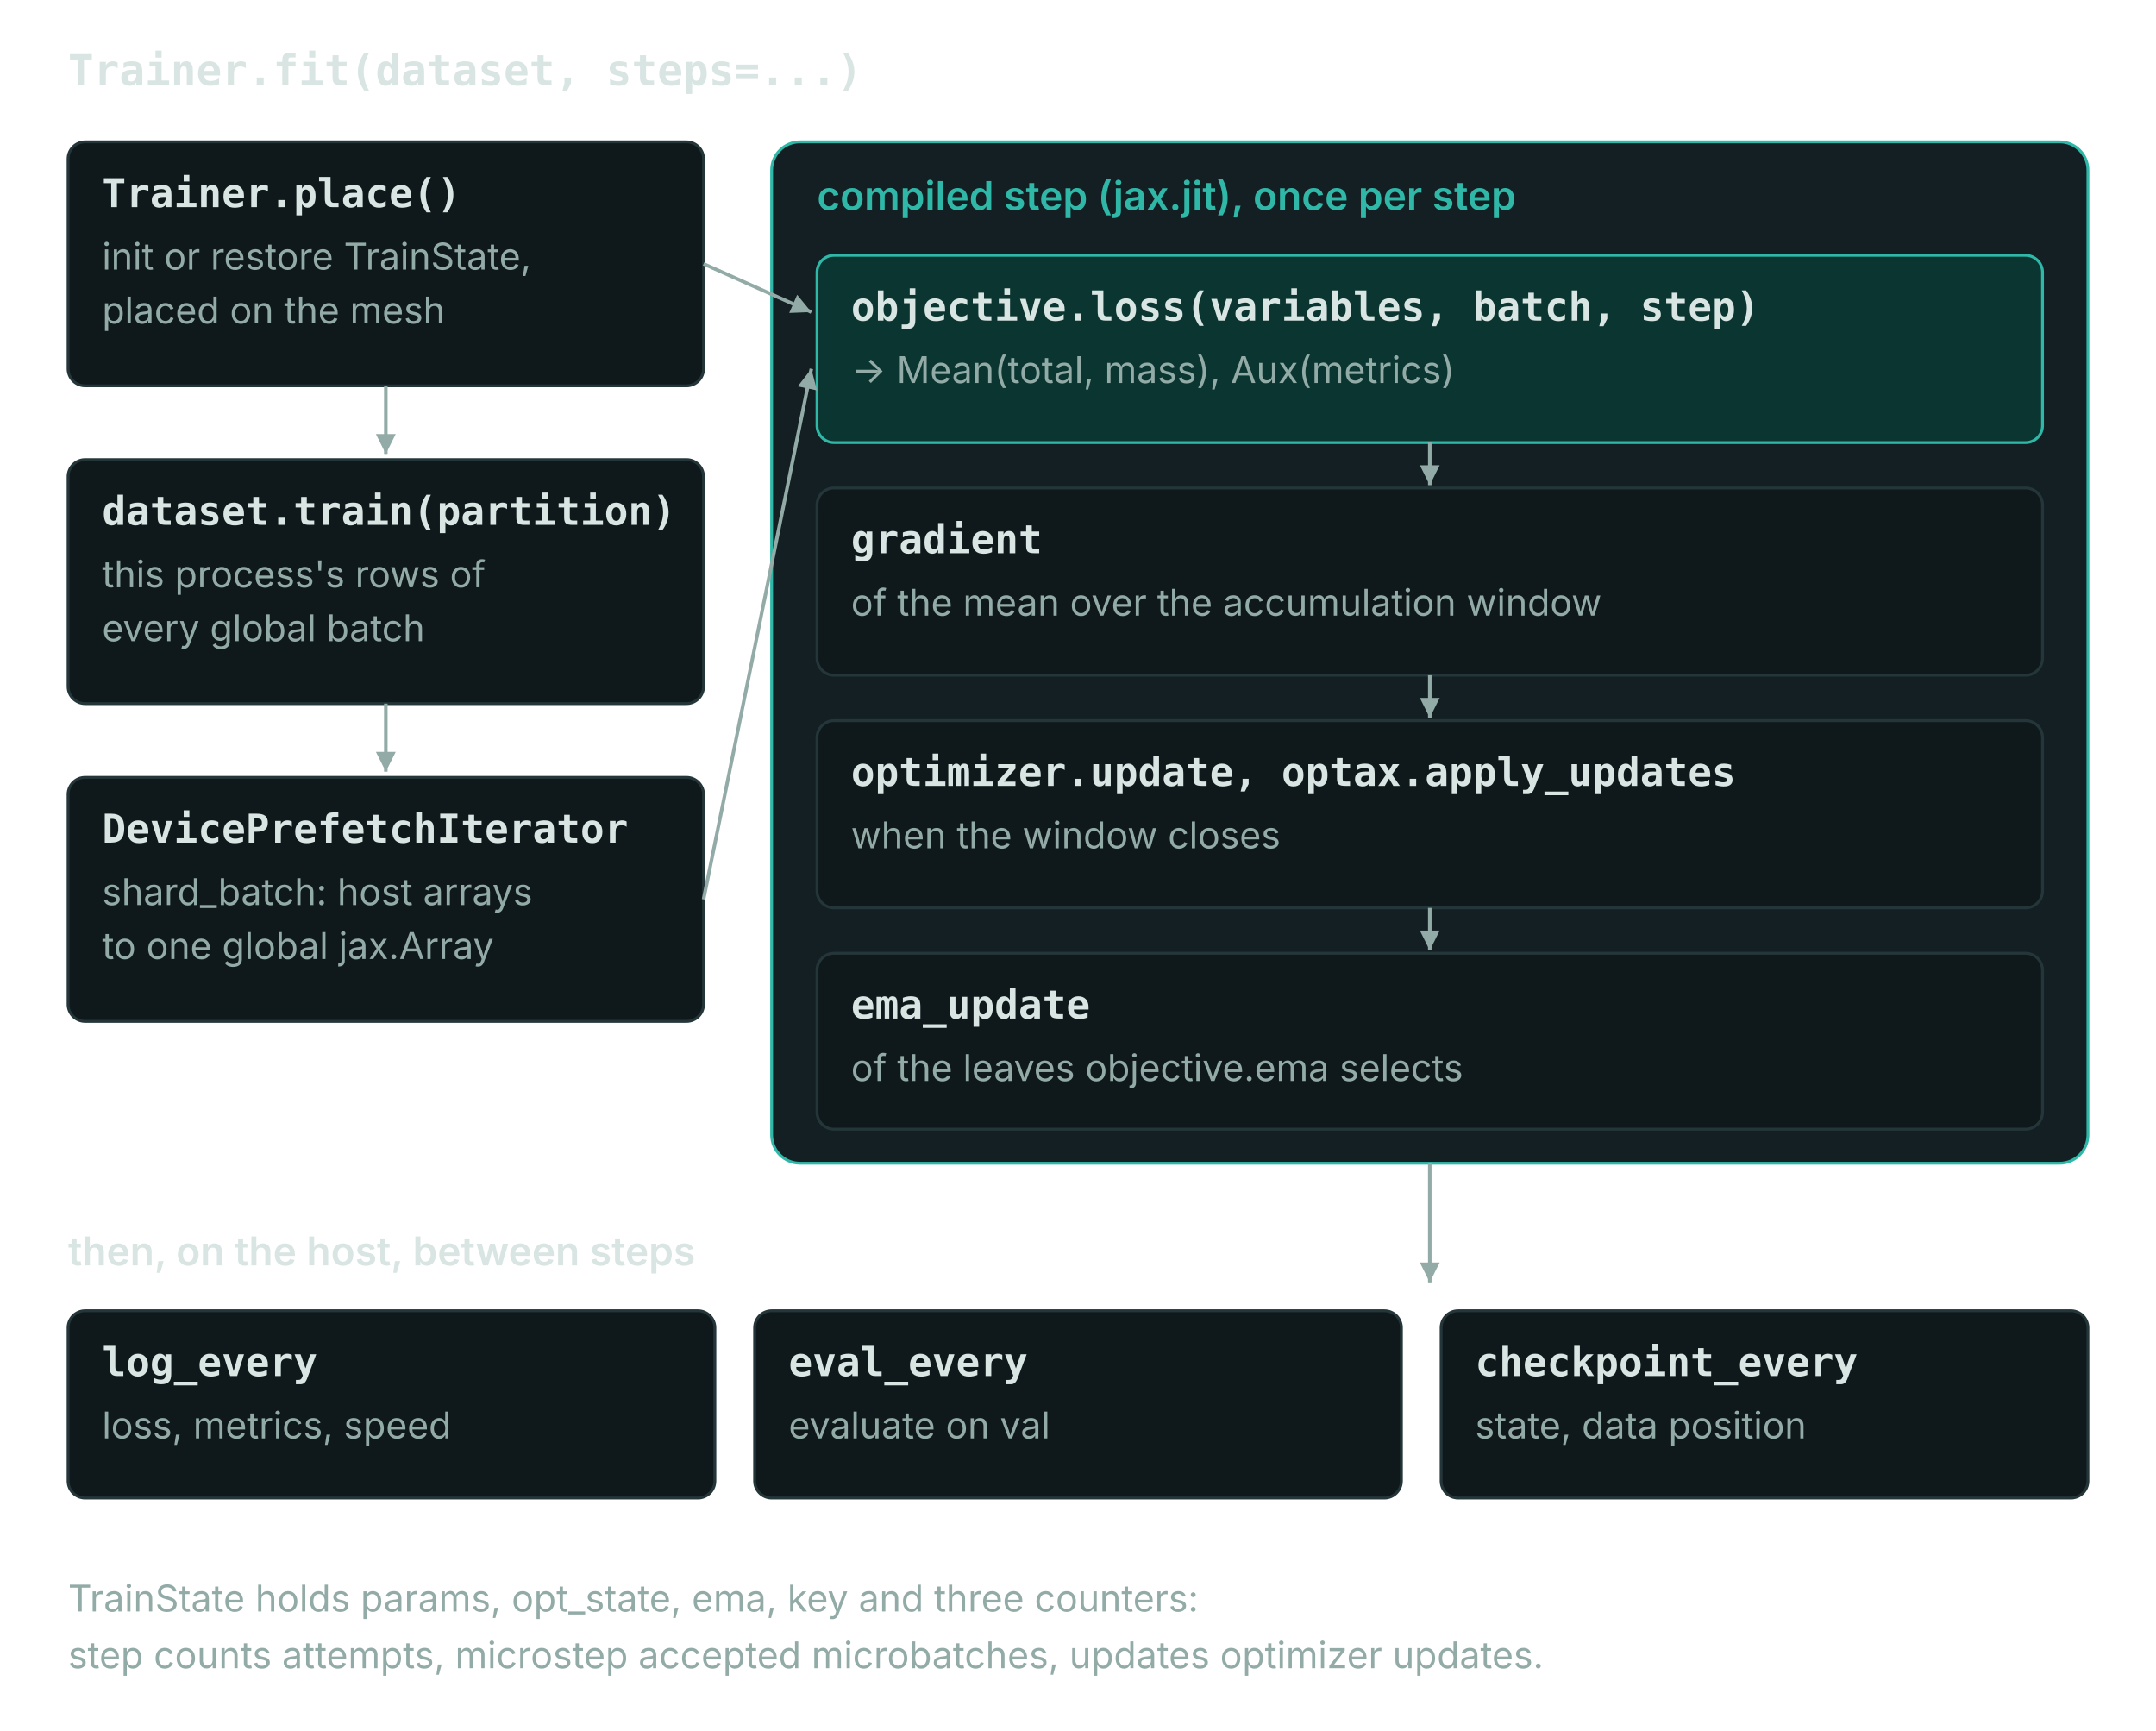
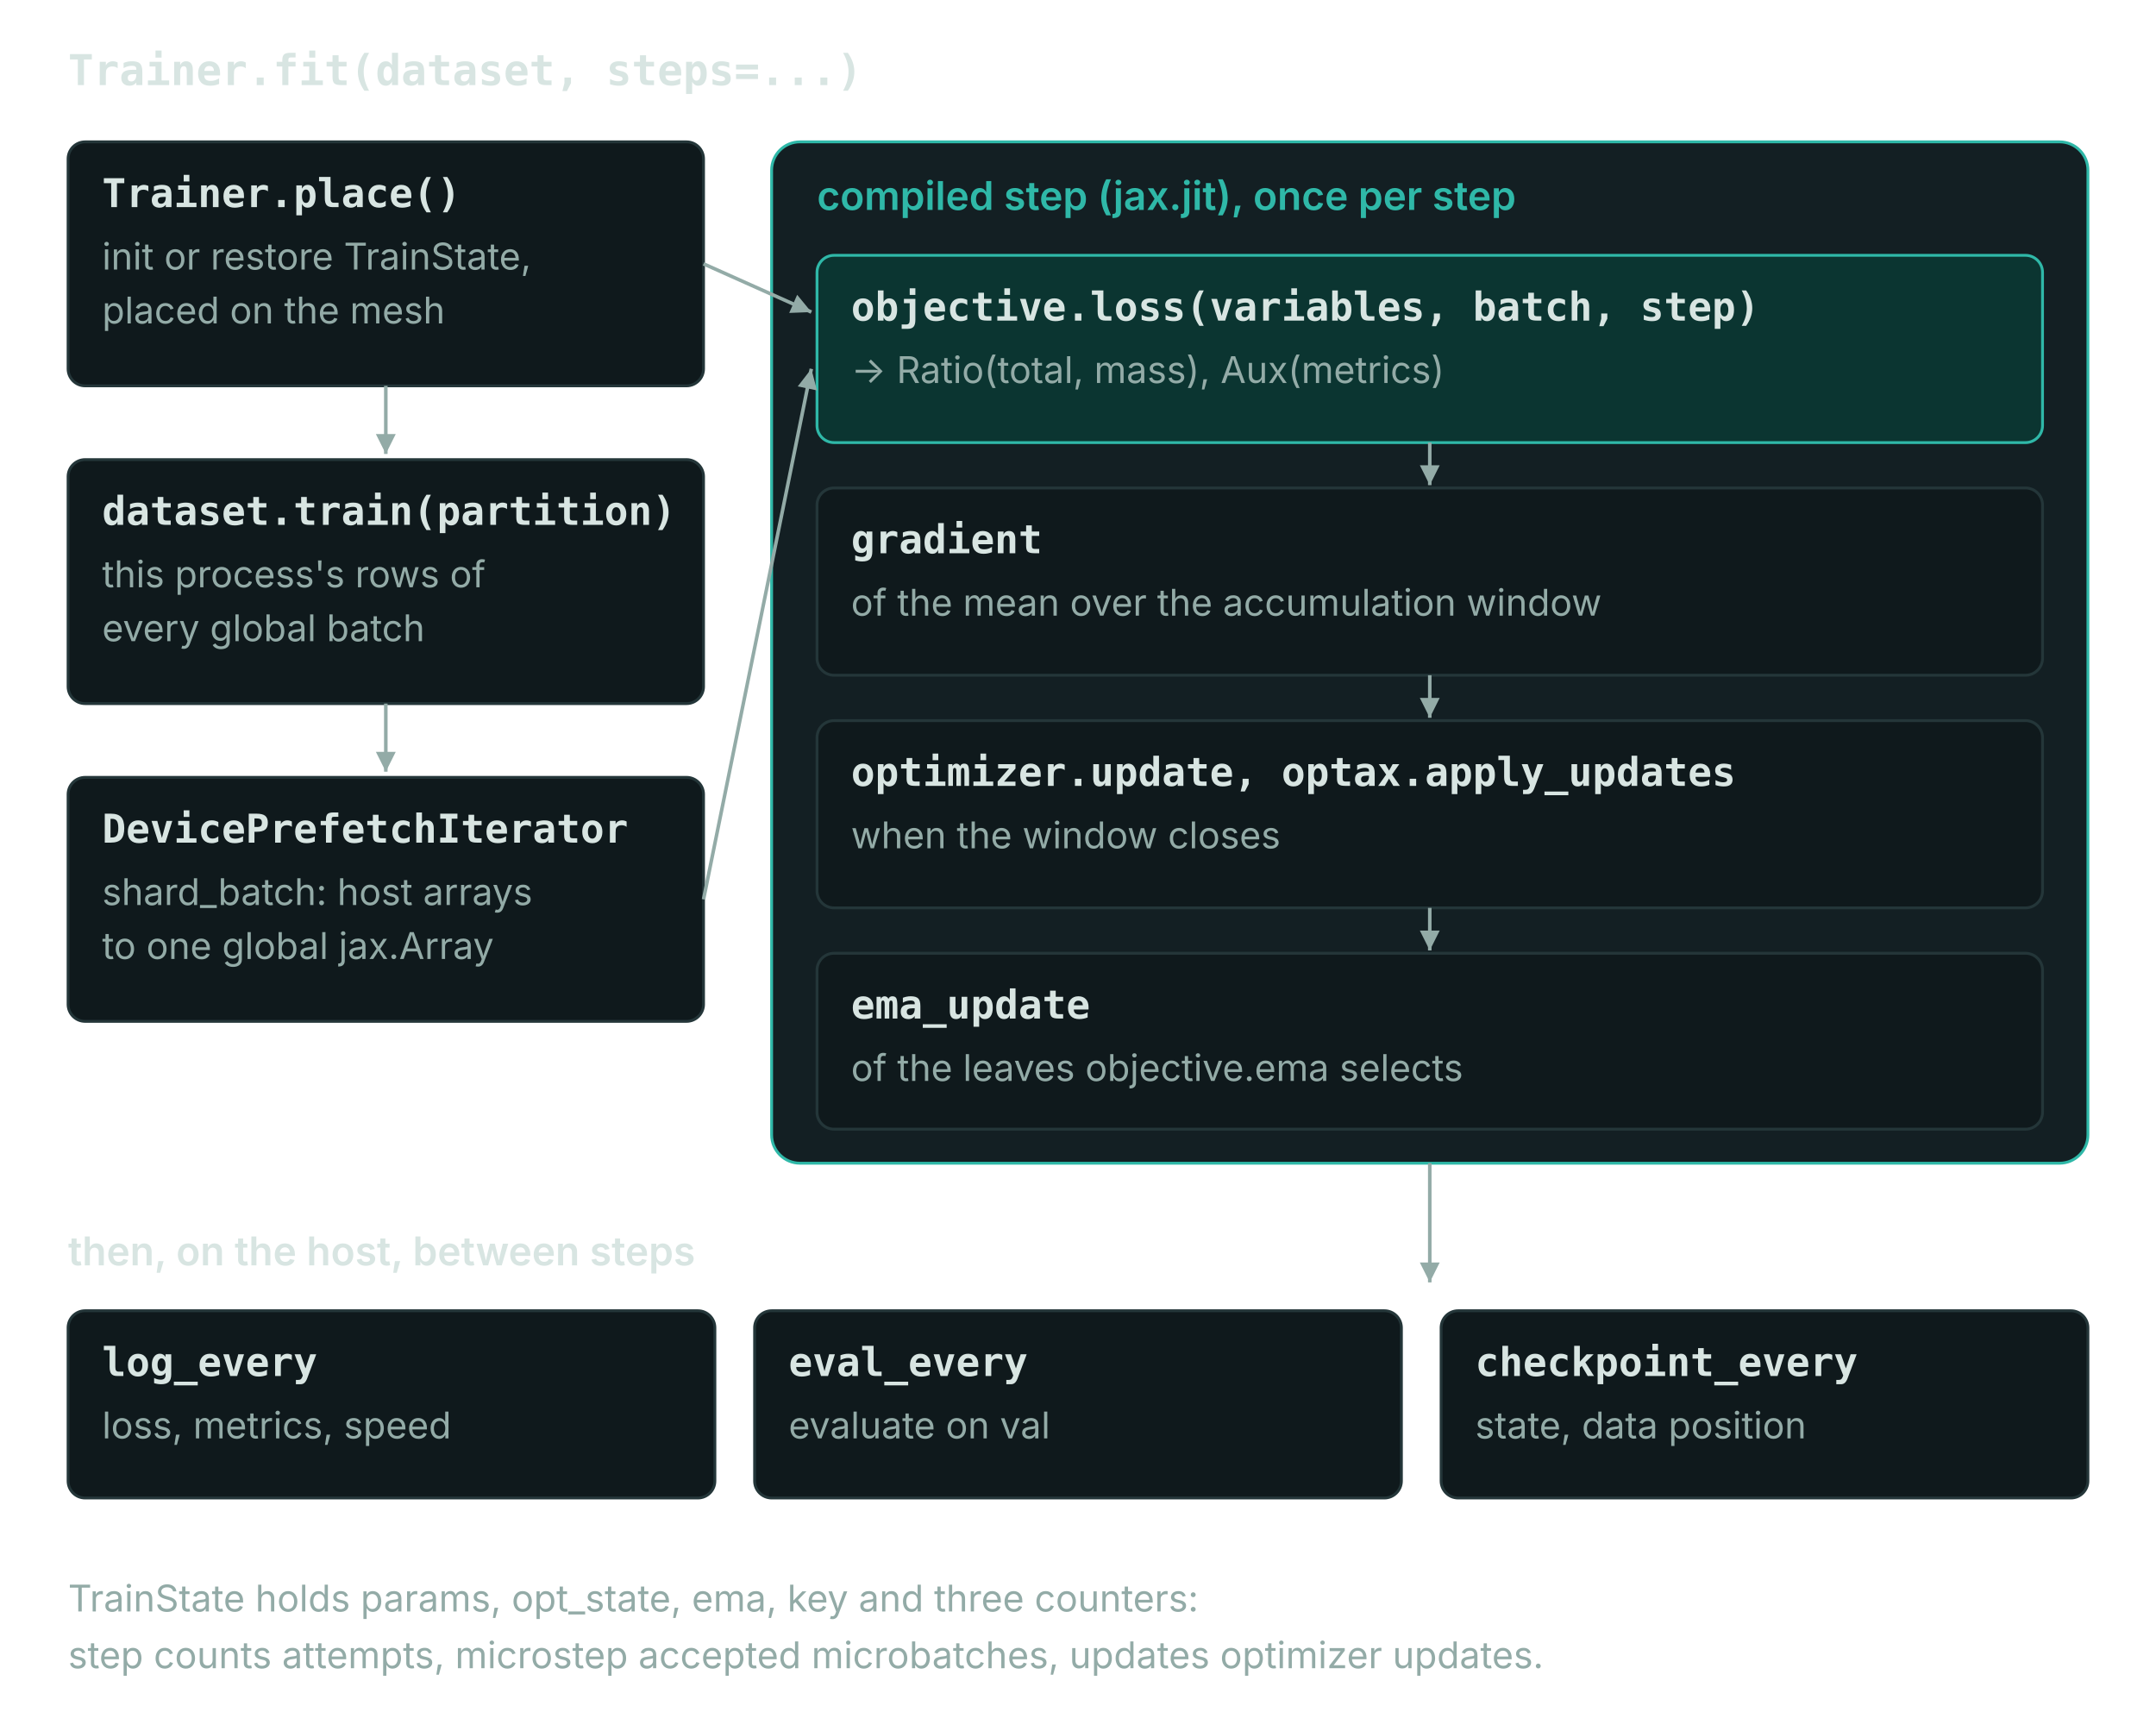
<svg xmlns="http://www.w3.org/2000/svg" viewBox="0 0 760 610" width="760" height="610" role="img">
  <text x="24" y="30" font-family="'Geist Mono', 'JetBrains Mono', ui-monospace, Menlo, Consolas, monospace" font-size="15" font-weight="600" fill="#d8e5e2" text-anchor="start">Trainer.fit(dataset, steps=...)</text>
  <rect x="24" y="50" width="224" height="86" rx="6" fill="#0f191c" stroke="#243639" stroke-width="1" />
  <text x="36" y="73" font-family="'Geist Mono', 'JetBrains Mono', ui-monospace, Menlo, Consolas, monospace" font-size="14" font-weight="600" fill="#d8e5e2" text-anchor="start">Trainer.place()</text>
  <text x="36" y="95" font-family="Geist, Inter, -apple-system, 'Segoe UI', Helvetica, Arial, sans-serif" font-size="13" font-weight="400" fill="#93aba7" text-anchor="start">init or restore TrainState,</text>
  <text x="36" y="114" font-family="Geist, Inter, -apple-system, 'Segoe UI', Helvetica, Arial, sans-serif" font-size="13" font-weight="400" fill="#93aba7" text-anchor="start">placed on the mesh</text>
  <rect x="24" y="162" width="224" height="86" rx="6" fill="#0f191c" stroke="#243639" stroke-width="1" />
  <text x="36" y="185" font-family="'Geist Mono', 'JetBrains Mono', ui-monospace, Menlo, Consolas, monospace" font-size="14" font-weight="600" fill="#d8e5e2" text-anchor="start">dataset.train(partition)</text>
  <text x="36" y="207" font-family="Geist, Inter, -apple-system, 'Segoe UI', Helvetica, Arial, sans-serif" font-size="13" font-weight="400" fill="#93aba7" text-anchor="start">this process's rows of</text>
  <text x="36" y="226" font-family="Geist, Inter, -apple-system, 'Segoe UI', Helvetica, Arial, sans-serif" font-size="13" font-weight="400" fill="#93aba7" text-anchor="start">every global batch</text>
  <rect x="24" y="274" width="224" height="86" rx="6" fill="#0f191c" stroke="#243639" stroke-width="1" />
  <text x="36" y="297" font-family="'Geist Mono', 'JetBrains Mono', ui-monospace, Menlo, Consolas, monospace" font-size="14" font-weight="600" fill="#d8e5e2" text-anchor="start">DevicePrefetchIterator</text>
  <text x="36" y="319" font-family="Geist, Inter, -apple-system, 'Segoe UI', Helvetica, Arial, sans-serif" font-size="13" font-weight="400" fill="#93aba7" text-anchor="start">shard_batch: host arrays</text>
  <text x="36" y="338" font-family="Geist, Inter, -apple-system, 'Segoe UI', Helvetica, Arial, sans-serif" font-size="13" font-weight="400" fill="#93aba7" text-anchor="start">to one global jax.Array</text>
  <line x1="136" y1="136" x2="136" y2="160" stroke="#93aba7" stroke-width="1.25" />
  <path d="M136.0,160.0 L132.5,153.0 L139.5,153.0 z" fill="#93aba7" />
  <line x1="136" y1="248" x2="136" y2="272" stroke="#93aba7" stroke-width="1.25" />
  <path d="M136.0,272.0 L132.5,265.0 L139.5,265.0 z" fill="#93aba7" />
  <rect x="272" y="50" width="464" height="360" rx="10" fill="#131f23" stroke="#2fb8a8" stroke-width="1" />
  <text x="288" y="74" font-family="Geist, Inter, -apple-system, 'Segoe UI', Helvetica, Arial, sans-serif" font-size="14" font-weight="600" fill="#2fb8a8" text-anchor="start">compiled step (jax.jit), once per step</text>
  <rect x="288" y="90" width="432" height="66" rx="6" fill="#0b3531" stroke="#2fb8a8" stroke-width="1" />
  <text x="300" y="113" font-family="'Geist Mono', 'JetBrains Mono', ui-monospace, Menlo, Consolas, monospace" font-size="14" font-weight="600" fill="#d8e5e2" text-anchor="start">objective.loss(variables, batch, step)</text>
-   <text x="300" y="135" font-family="Geist, Inter, -apple-system, 'Segoe UI', Helvetica, Arial, sans-serif" font-size="13" font-weight="400" fill="#93aba7" text-anchor="start">→ Mean(total, mass), Aux(metrics)</text>
+   <text x="300" y="135" font-family="Geist, Inter, -apple-system, 'Segoe UI', Helvetica, Arial, sans-serif" font-size="13" font-weight="400" fill="#93aba7" text-anchor="start">→ Ratio(total, mass), Aux(metrics)</text>
  <rect x="288" y="172" width="432" height="66" rx="6" fill="#0f191c" stroke="#243639" stroke-width="1" />
  <text x="300" y="195" font-family="'Geist Mono', 'JetBrains Mono', ui-monospace, Menlo, Consolas, monospace" font-size="14" font-weight="600" fill="#d8e5e2" text-anchor="start">gradient</text>
  <text x="300" y="217" font-family="Geist, Inter, -apple-system, 'Segoe UI', Helvetica, Arial, sans-serif" font-size="13" font-weight="400" fill="#93aba7" text-anchor="start">of the mean over the accumulation window</text>
  <rect x="288" y="254" width="432" height="66" rx="6" fill="#0f191c" stroke="#243639" stroke-width="1" />
  <text x="300" y="277" font-family="'Geist Mono', 'JetBrains Mono', ui-monospace, Menlo, Consolas, monospace" font-size="14" font-weight="600" fill="#d8e5e2" text-anchor="start">optimizer.update, optax.apply_updates</text>
  <text x="300" y="299" font-family="Geist, Inter, -apple-system, 'Segoe UI', Helvetica, Arial, sans-serif" font-size="13" font-weight="400" fill="#93aba7" text-anchor="start">when the window closes</text>
  <rect x="288" y="336" width="432" height="62" rx="6" fill="#0f191c" stroke="#243639" stroke-width="1" />
  <text x="300" y="359" font-family="'Geist Mono', 'JetBrains Mono', ui-monospace, Menlo, Consolas, monospace" font-size="14" font-weight="600" fill="#d8e5e2" text-anchor="start">ema_update</text>
  <text x="300" y="381" font-family="Geist, Inter, -apple-system, 'Segoe UI', Helvetica, Arial, sans-serif" font-size="13" font-weight="400" fill="#93aba7" text-anchor="start">of the leaves objective.ema selects</text>
  <line x1="504" y1="156" x2="504" y2="171" stroke="#93aba7" stroke-width="1.25" />
  <path d="M504.0,171.0 L500.5,164.0 L507.5,164.0 z" fill="#93aba7" />
  <line x1="504" y1="238" x2="504" y2="253" stroke="#93aba7" stroke-width="1.25" />
  <path d="M504.0,253.0 L500.5,246.0 L507.5,246.0 z" fill="#93aba7" />
  <line x1="504" y1="320" x2="504" y2="335" stroke="#93aba7" stroke-width="1.25" />
  <path d="M504.0,335.0 L500.5,328.0 L507.5,328.0 z" fill="#93aba7" />
  <line x1="248" y1="93" x2="286" y2="110" stroke="#93aba7" stroke-width="1.25" />
  <path d="M286.0,110.0 L278.2,110.3 L281.0,103.9 z" fill="#93aba7" />
  <line x1="248" y1="317" x2="286" y2="130" stroke="#93aba7" stroke-width="1.25" />
  <path d="M286.0,130.0 L288.0,137.6 L281.2,136.2 z" fill="#93aba7" />
  <line x1="504" y1="410" x2="504" y2="452" stroke="#93aba7" stroke-width="1.25" />
  <path d="M504.0,452.0 L500.5,445.0 L507.5,445.0 z" fill="#93aba7" />
  <text x="24" y="446" font-family="Geist, Inter, -apple-system, 'Segoe UI', Helvetica, Arial, sans-serif" font-size="14" font-weight="600" fill="#d8e5e2" text-anchor="start">then, on the host, between steps</text>
  <rect x="24" y="462" width="228" height="66" rx="6" fill="#0f191c" stroke="#243639" stroke-width="1" />
  <text x="36" y="485" font-family="'Geist Mono', 'JetBrains Mono', ui-monospace, Menlo, Consolas, monospace" font-size="14" font-weight="600" fill="#d8e5e2" text-anchor="start">log_every</text>
  <text x="36" y="507" font-family="Geist, Inter, -apple-system, 'Segoe UI', Helvetica, Arial, sans-serif" font-size="13" font-weight="400" fill="#93aba7" text-anchor="start">loss, metrics, speed</text>
  <rect x="266" y="462" width="228" height="66" rx="6" fill="#0f191c" stroke="#243639" stroke-width="1" />
  <text x="278" y="485" font-family="'Geist Mono', 'JetBrains Mono', ui-monospace, Menlo, Consolas, monospace" font-size="14" font-weight="600" fill="#d8e5e2" text-anchor="start">eval_every</text>
  <text x="278" y="507" font-family="Geist, Inter, -apple-system, 'Segoe UI', Helvetica, Arial, sans-serif" font-size="13" font-weight="400" fill="#93aba7" text-anchor="start">evaluate on val</text>
  <rect x="508" y="462" width="228" height="66" rx="6" fill="#0f191c" stroke="#243639" stroke-width="1" />
  <text x="520" y="485" font-family="'Geist Mono', 'JetBrains Mono', ui-monospace, Menlo, Consolas, monospace" font-size="14" font-weight="600" fill="#d8e5e2" text-anchor="start">checkpoint_every</text>
  <text x="520" y="507" font-family="Geist, Inter, -apple-system, 'Segoe UI', Helvetica, Arial, sans-serif" font-size="13" font-weight="400" fill="#93aba7" text-anchor="start">state, data position</text>
  <text x="24" y="568" font-family="Geist, Inter, -apple-system, 'Segoe UI', Helvetica, Arial, sans-serif" font-size="13" font-weight="400" fill="#93aba7" text-anchor="start">TrainState holds params, opt_state, ema, key and three counters:</text>
  <text x="24" y="588" font-family="Geist, Inter, -apple-system, 'Segoe UI', Helvetica, Arial, sans-serif" font-size="13" font-weight="400" fill="#93aba7" text-anchor="start">step counts attempts, microstep accepted microbatches, updates optimizer updates.</text>
</svg>
